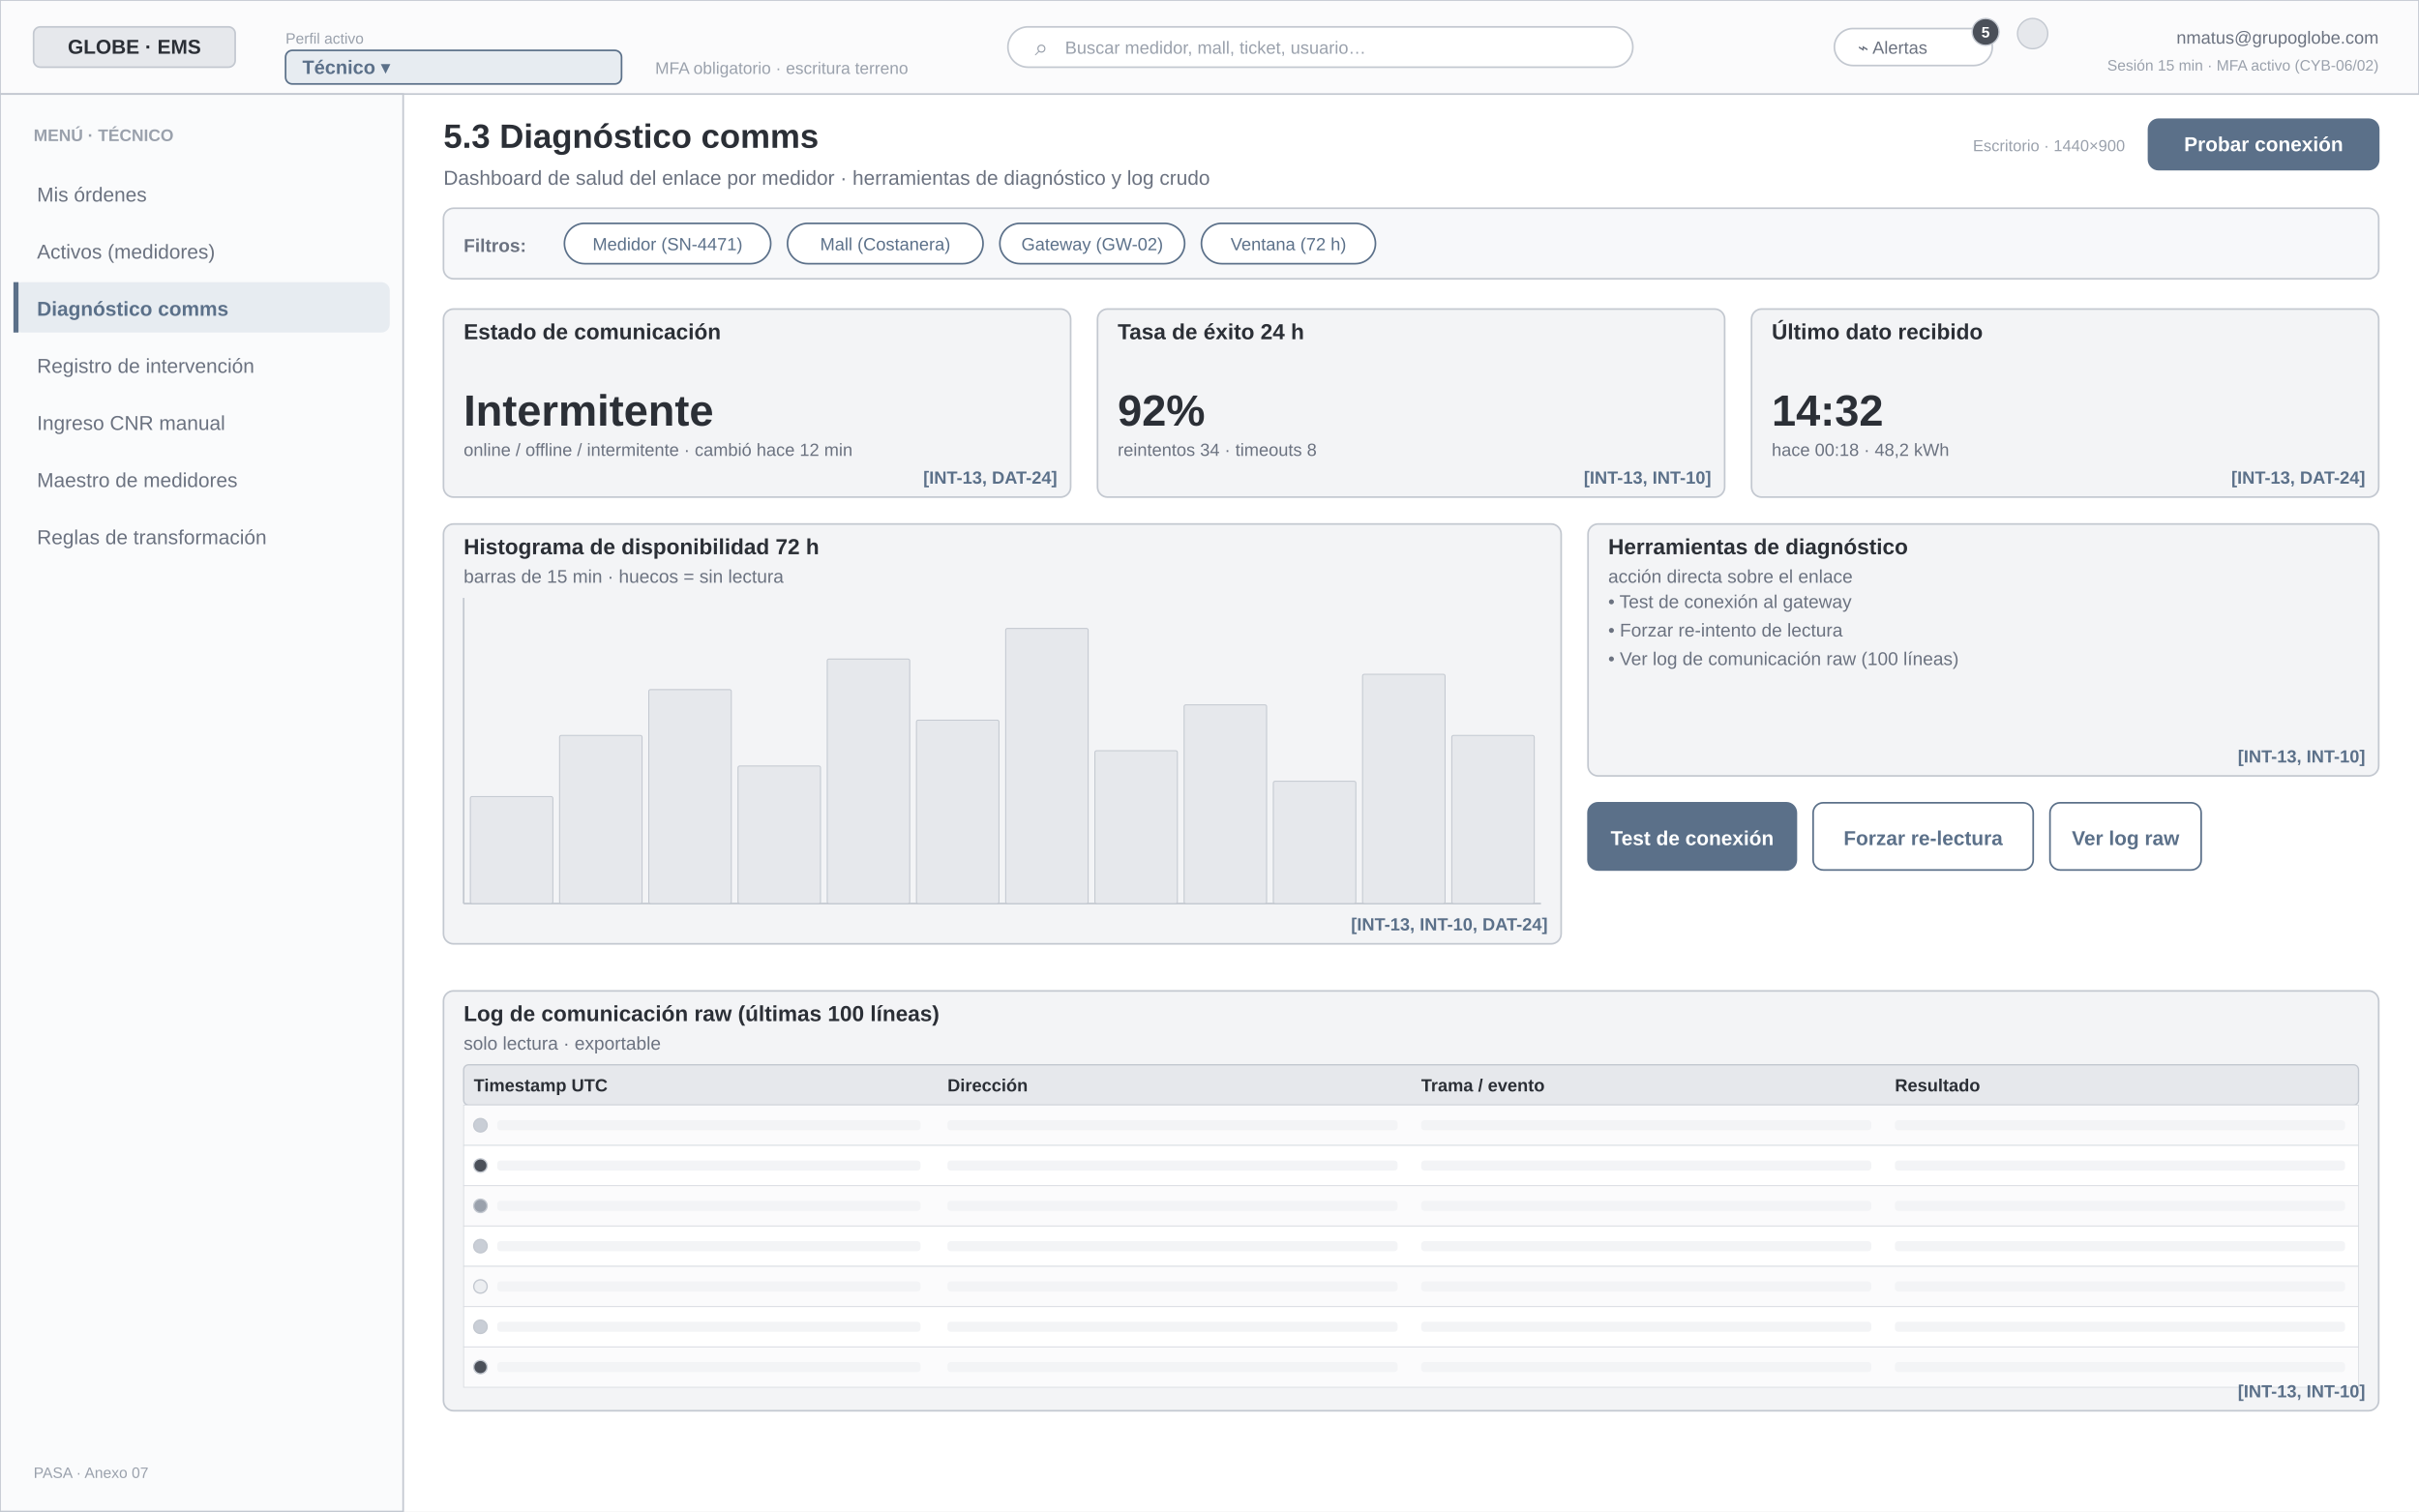
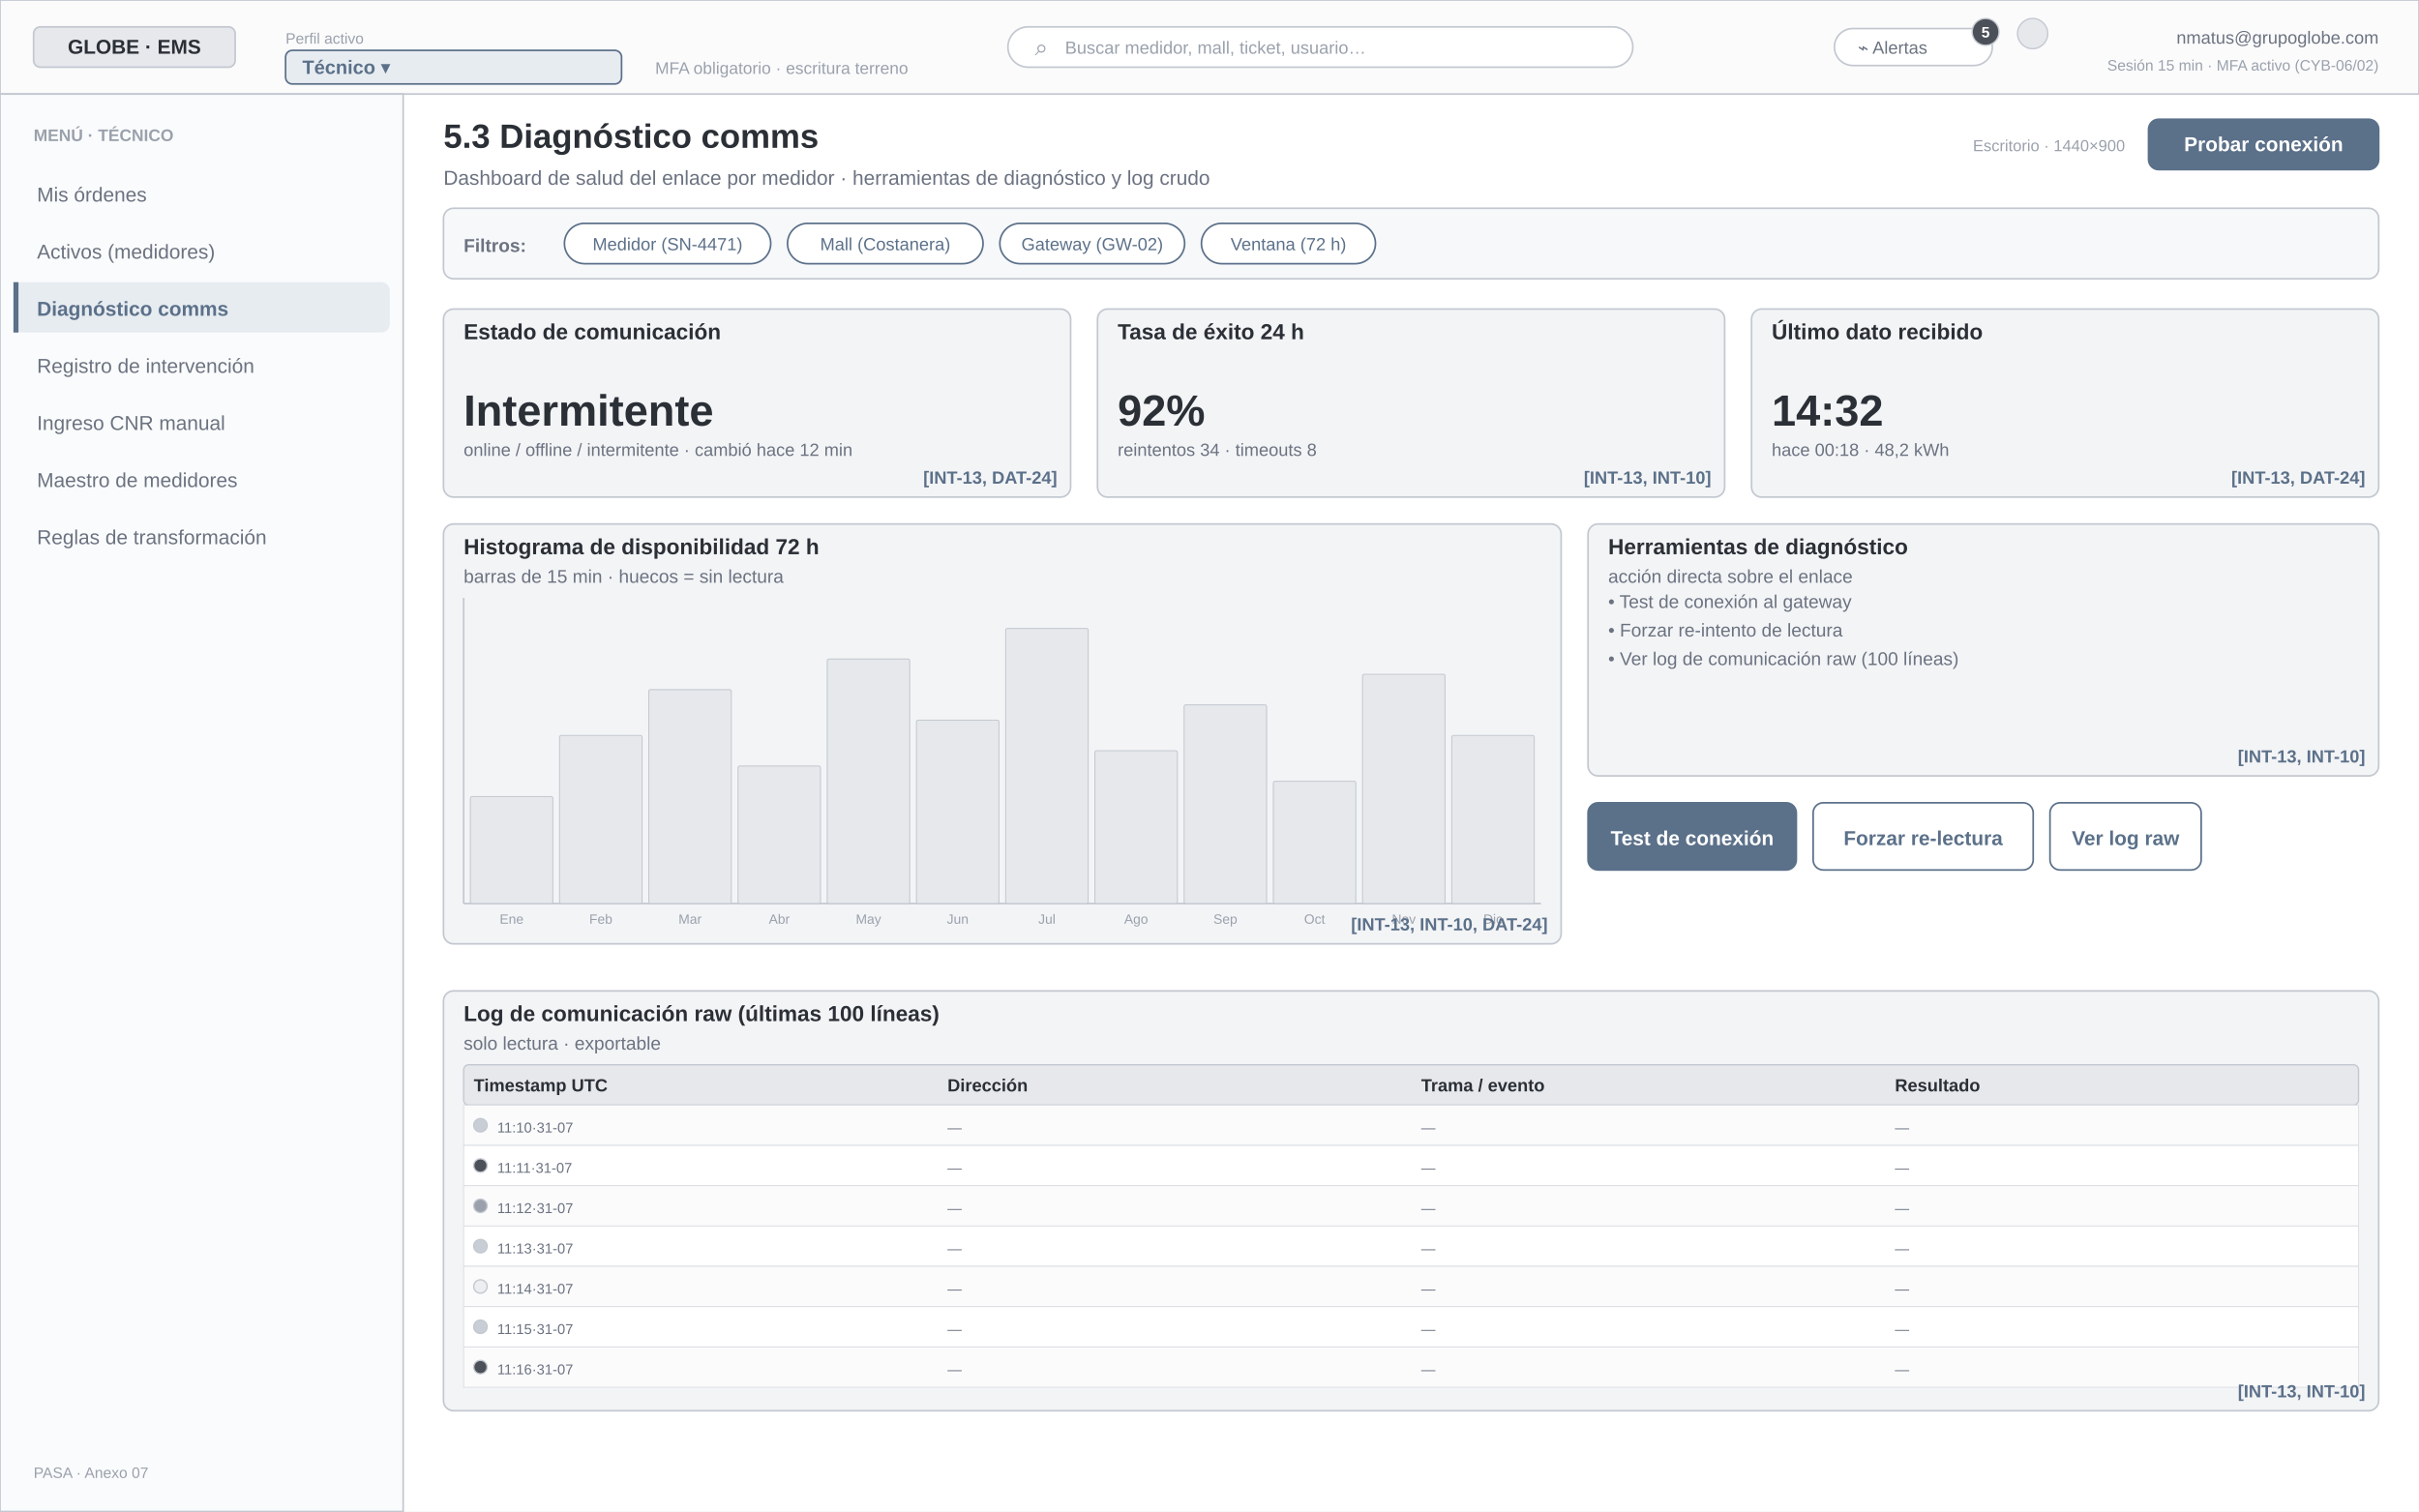
<svg xmlns="http://www.w3.org/2000/svg" viewBox="0 0 1440 900" width="1440" height="900" font-family="'Segoe UI', 'Helvetica Neue', Arial, sans-serif">
  <rect x="0" y="0" width="1440" height="900" rx="0" fill="#ffffff" stroke="none" stroke-width="1" />
  <rect x="0" y="0" width="1440" height="56" rx="0" fill="#fbfbfc" stroke="#c3c8d0" stroke-width="1" />
  <rect x="20" y="16" width="120" height="24" rx="4" fill="#e6e8ec" stroke="#c3c8d0" stroke-width="1" />
  <text x="80" y="32" font-family="'Segoe UI', 'Helvetica Neue', Arial, sans-serif" font-size="12" fill="#2b2f36" font-weight="700" text-anchor="middle">GLOBE · EMS</text>
  <text x="170" y="26" font-family="'Segoe UI', 'Helvetica Neue', Arial, sans-serif" font-size="9" fill="#9aa1ac" font-weight="normal" text-anchor="start">Perfil activo</text>
  <rect x="170" y="30" width="200" height="20" rx="4" fill="#e7ecf1" stroke="#5b7089" stroke-width="1" />
  <text x="180" y="44" font-family="'Segoe UI', 'Helvetica Neue', Arial, sans-serif" font-size="11.5" fill="#5b7089" font-weight="600" text-anchor="start">Técnico  ▾</text>
  <text x="390" y="44" font-family="'Segoe UI', 'Helvetica Neue', Arial, sans-serif" font-size="10" fill="#9aa1ac" font-weight="normal" text-anchor="start">MFA obligatorio · escritura terreno</text>
  <rect x="600" y="16" width="372" height="24" rx="12" fill="#ffffff" stroke="#c3c8d0" stroke-width="1" />
  <text x="616" y="33" font-family="'Segoe UI', 'Helvetica Neue', Arial, sans-serif" font-size="14" fill="#9aa1ac" font-weight="normal" text-anchor="start">⌕</text>
  <text x="634" y="32" font-family="'Segoe UI', 'Helvetica Neue', Arial, sans-serif" font-size="10.5" fill="#9aa1ac" font-weight="normal" text-anchor="start">Buscar medidor, mall, ticket, usuario…</text>
  <rect x="1092" y="17" width="94" height="22" rx="11" fill="#ffffff" stroke="#c3c8d0" stroke-width="1" />
  <text x="1106" y="32" font-family="'Segoe UI', 'Helvetica Neue', Arial, sans-serif" font-size="10.5" fill="#6b7280" font-weight="normal" text-anchor="start">⌁ Alertas</text>
  <circle cx="1182" cy="19" r="8" fill="#4b5059" stroke="#c3c8d0" stroke-width="0.8" />
  <text x="1182" y="22.3" font-family="'Segoe UI', 'Helvetica Neue', Arial, sans-serif" font-size="9" fill="#ffffff" font-weight="700" text-anchor="middle">5</text>
  <circle cx="1210" cy="20" r="9" fill="#e6e8ec" stroke="#c3c8d0" stroke-width="0.8" />
  <text x="1416" y="26" font-family="'Segoe UI', 'Helvetica Neue', Arial, sans-serif" font-size="10.5" fill="#6b7280" font-weight="normal" text-anchor="end">nmatus@grupoglobe.com</text>
  <text x="1416" y="42" font-family="'Segoe UI', 'Helvetica Neue', Arial, sans-serif" font-size="9" fill="#9aa1ac" font-weight="normal" text-anchor="end">Sesión 15 min · MFA activo (CYB-06/02)</text>
  <rect x="0" y="56" width="240" height="844" rx="0" fill="#fafbfc" stroke="#c3c8d0" stroke-width="1" />
  <text x="20" y="84" font-family="'Segoe UI', 'Helvetica Neue', Arial, sans-serif" font-size="10" fill="#9aa1ac" font-weight="700" text-anchor="start">MENÚ · TÉCNICO</text>
  <text x="22" y="120" font-family="'Segoe UI', 'Helvetica Neue', Arial, sans-serif" font-size="12" fill="#6b7280" font-weight="normal" text-anchor="start">Mis órdenes</text>
  <text x="22" y="154" font-family="'Segoe UI', 'Helvetica Neue', Arial, sans-serif" font-size="12" fill="#6b7280" font-weight="normal" text-anchor="start">Activos (medidores)</text>
  <rect x="8" y="168" width="224" height="30" rx="5" fill="#e7ecf1" stroke="none" stroke-width="1" />
  <rect x="8" y="168" width="3" height="30" rx="0" fill="#5b7089" stroke="none" stroke-width="1" />
  <text x="22" y="188" font-family="'Segoe UI', 'Helvetica Neue', Arial, sans-serif" font-size="12" fill="#5b7089" font-weight="700" text-anchor="start">Diagnóstico comms</text>
  <text x="22" y="222" font-family="'Segoe UI', 'Helvetica Neue', Arial, sans-serif" font-size="12" fill="#6b7280" font-weight="normal" text-anchor="start">Registro de intervención</text>
  <text x="22" y="256" font-family="'Segoe UI', 'Helvetica Neue', Arial, sans-serif" font-size="12" fill="#6b7280" font-weight="normal" text-anchor="start">Ingreso CNR manual</text>
  <text x="22" y="290" font-family="'Segoe UI', 'Helvetica Neue', Arial, sans-serif" font-size="12" fill="#6b7280" font-weight="normal" text-anchor="start">Maestro de medidores</text>
  <text x="22" y="324" font-family="'Segoe UI', 'Helvetica Neue', Arial, sans-serif" font-size="12" fill="#6b7280" font-weight="normal" text-anchor="start">Reglas de transformación</text>
  <text x="20" y="880" font-family="'Segoe UI', 'Helvetica Neue', Arial, sans-serif" font-size="9" fill="#9aa1ac" font-weight="normal" text-anchor="start">PASA · Anexo 07</text>
  <text x="264" y="88" font-family="'Segoe UI', 'Helvetica Neue', Arial, sans-serif" font-size="20" fill="#2b2f36" font-weight="700" text-anchor="start">5.3  Diagnóstico comms</text>
  <rect x="1279.0" y="71" width="137.0" height="30" rx="6" fill="#5b7089" stroke="#5b7089" stroke-width="1" />
  <text x="1347.5" y="90" font-family="'Segoe UI', 'Helvetica Neue', Arial, sans-serif" font-size="12" fill="#ffffff" font-weight="700" text-anchor="middle">Probar conexión</text>
  <text x="1265.0" y="90" font-family="'Segoe UI', 'Helvetica Neue', Arial, sans-serif" font-size="9.5" fill="#9aa1ac" font-weight="normal" text-anchor="end">Escritorio · 1440×900</text>
  <text x="264" y="110" font-family="'Segoe UI', 'Helvetica Neue', Arial, sans-serif" font-size="12" fill="#6b7280" font-weight="normal" text-anchor="start">Dashboard de salud del enlace por medidor · herramientas de diagnóstico y log crudo</text>
  <rect x="264" y="124" width="1152" height="42" rx="6" fill="#f7f8fa" stroke="#c3c8d0" stroke-width="1" />
  <text x="276" y="150" font-family="'Segoe UI', 'Helvetica Neue', Arial, sans-serif" font-size="11" fill="#6b7280" font-weight="700" text-anchor="start">Filtros:</text>
  <rect x="336" y="133" width="122.8" height="24" rx="12" fill="#ffffff" stroke="#5b7089" stroke-width="1" />
  <text x="397.4" y="149" font-family="'Segoe UI', 'Helvetica Neue', Arial, sans-serif" font-size="10.5" fill="#5b7089" font-weight="normal" text-anchor="middle">Medidor (SN-4471)</text>
  <rect x="468.8" y="133" width="116.4" height="24" rx="12" fill="#ffffff" stroke="#5b7089" stroke-width="1" />
  <text x="527.0" y="149" font-family="'Segoe UI', 'Helvetica Neue', Arial, sans-serif" font-size="10.5" fill="#5b7089" font-weight="normal" text-anchor="middle">Mall (Costanera)</text>
  <rect x="595.2" y="133" width="110.0" height="24" rx="12" fill="#ffffff" stroke="#5b7089" stroke-width="1" />
  <text x="650.2" y="149" font-family="'Segoe UI', 'Helvetica Neue', Arial, sans-serif" font-size="10.5" fill="#5b7089" font-weight="normal" text-anchor="middle">Gateway (GW-02)</text>
  <rect x="715.2" y="133" width="103.6" height="24" rx="12" fill="#ffffff" stroke="#5b7089" stroke-width="1" />
  <text x="767.0" y="149" font-family="'Segoe UI', 'Helvetica Neue', Arial, sans-serif" font-size="10.5" fill="#5b7089" font-weight="normal" text-anchor="middle">Ventana (72 h)</text>
  <rect x="264.0" y="184" width="373.333" height="112" rx="6" fill="#f3f4f6" stroke="#c3c8d0" stroke-width="1" />
  <text x="276.0" y="202" font-family="'Segoe UI', 'Helvetica Neue', Arial, sans-serif" font-size="13" fill="#2b2f36" font-weight="700" text-anchor="start">Estado de comunicación</text>
  <text x="276.0" y="253.44" font-family="'Segoe UI', 'Helvetica Neue', Arial, sans-serif" font-size="26" fill="#2b2f36" font-weight="700" text-anchor="start">Intermitente</text>
  <text x="276.0" y="271.44" font-family="'Segoe UI', 'Helvetica Neue', Arial, sans-serif" font-size="10.5" fill="#6b7280" font-weight="normal" text-anchor="start">online / offline / intermitente · cambió hace 12 min</text>
  <text x="629.333" y="288" font-family="'Segoe UI', 'Helvetica Neue', Arial, sans-serif" font-size="10.5" fill="#5b7089" font-weight="600" text-anchor="end">[INT-13, DAT-24]</text>
  <rect x="653.333" y="184" width="373.333" height="112" rx="6" fill="#f3f4f6" stroke="#c3c8d0" stroke-width="1" />
  <text x="665.333" y="202" font-family="'Segoe UI', 'Helvetica Neue', Arial, sans-serif" font-size="13" fill="#2b2f36" font-weight="700" text-anchor="start">Tasa de éxito 24 h</text>
  <text x="665.333" y="253.44" font-family="'Segoe UI', 'Helvetica Neue', Arial, sans-serif" font-size="26" fill="#2b2f36" font-weight="700" text-anchor="start">92%</text>
  <text x="665.333" y="271.44" font-family="'Segoe UI', 'Helvetica Neue', Arial, sans-serif" font-size="10.5" fill="#6b7280" font-weight="normal" text-anchor="start">reintentos 34 · timeouts 8</text>
  <text x="1018.667" y="288" font-family="'Segoe UI', 'Helvetica Neue', Arial, sans-serif" font-size="10.5" fill="#5b7089" font-weight="600" text-anchor="end">[INT-13, INT-10]</text>
  <rect x="1042.667" y="184" width="373.333" height="112" rx="6" fill="#f3f4f6" stroke="#c3c8d0" stroke-width="1" />
  <text x="1054.667" y="202" font-family="'Segoe UI', 'Helvetica Neue', Arial, sans-serif" font-size="13" fill="#2b2f36" font-weight="700" text-anchor="start">Último dato recibido</text>
  <text x="1054.667" y="253.44" font-family="'Segoe UI', 'Helvetica Neue', Arial, sans-serif" font-size="26" fill="#2b2f36" font-weight="700" text-anchor="start">14:32</text>
  <text x="1054.667" y="271.44" font-family="'Segoe UI', 'Helvetica Neue', Arial, sans-serif" font-size="10.5" fill="#6b7280" font-weight="normal" text-anchor="start">hace 00:18 · 48,2 kWh</text>
  <text x="1408" y="288" font-family="'Segoe UI', 'Helvetica Neue', Arial, sans-serif" font-size="10.5" fill="#5b7089" font-weight="600" text-anchor="end">[INT-13, DAT-24]</text>
  <rect x="264.0" y="312" width="665.333" height="250" rx="6" fill="#f3f4f6" stroke="#c3c8d0" stroke-width="1" />
  <text x="276.0" y="330" font-family="'Segoe UI', 'Helvetica Neue', Arial, sans-serif" font-size="13" fill="#2b2f36" font-weight="700" text-anchor="start">Histograma de disponibilidad 72 h</text>
  <text x="276.0" y="347" font-family="'Segoe UI', 'Helvetica Neue', Arial, sans-serif" font-size="11" fill="#6b7280" font-weight="normal" text-anchor="start">barras de 15 min · huecos = sin lectura</text>
  <line x1="276.0" y1="538" x2="917.333" y2="538" stroke="#c3c8d0" stroke-width="1" />
  <line x1="276.0" y1="356" x2="276.0" y2="538" stroke="#c3c8d0" stroke-width="1" />
  <rect x="280.0" y="474.3" width="49.111" height="63.7" rx="1" fill="#e6e8ec" stroke="#c3c8d0" stroke-width="0.6" />
  <rect x="333.111" y="437.9" width="49.111" height="100.1" rx="1" fill="#e6e8ec" stroke="#c3c8d0" stroke-width="0.6" />
  <rect x="386.222" y="410.6" width="49.111" height="127.4" rx="1" fill="#e6e8ec" stroke="#c3c8d0" stroke-width="0.6" />
  <rect x="439.333" y="456.1" width="49.111" height="81.9" rx="1" fill="#e6e8ec" stroke="#c3c8d0" stroke-width="0.6" />
  <rect x="492.444" y="392.4" width="49.111" height="145.6" rx="1" fill="#e6e8ec" stroke="#c3c8d0" stroke-width="0.6" />
  <rect x="545.556" y="428.8" width="49.111" height="109.2" rx="1" fill="#e6e8ec" stroke="#c3c8d0" stroke-width="0.6" />
  <rect x="598.667" y="374.2" width="49.111" height="163.8" rx="1" fill="#e6e8ec" stroke="#c3c8d0" stroke-width="0.6" />
  <rect x="651.778" y="447.0" width="49.111" height="91.0" rx="1" fill="#e6e8ec" stroke="#c3c8d0" stroke-width="0.6" />
  <rect x="704.889" y="419.7" width="49.111" height="118.3" rx="1" fill="#e6e8ec" stroke="#c3c8d0" stroke-width="0.6" />
  <rect x="758.0" y="465.2" width="49.111" height="72.8" rx="1" fill="#e6e8ec" stroke="#c3c8d0" stroke-width="0.6" />
  <rect x="811.111" y="401.5" width="49.111" height="136.5" rx="1" fill="#e6e8ec" stroke="#c3c8d0" stroke-width="0.6" />
  <rect x="864.222" y="437.9" width="49.111" height="100.1" rx="1" fill="#e6e8ec" stroke="#c3c8d0" stroke-width="0.6" />
+   <text x="304.556" y="550" font-family="'Segoe UI', 'Helvetica Neue', Arial, sans-serif" font-size="8" fill="#9aa1ac" font-weight="normal" text-anchor="middle">Ene</text>
+   <text x="357.667" y="550" font-family="'Segoe UI', 'Helvetica Neue', Arial, sans-serif" font-size="8" fill="#9aa1ac" font-weight="normal" text-anchor="middle">Feb</text>
+   <text x="410.778" y="550" font-family="'Segoe UI', 'Helvetica Neue', Arial, sans-serif" font-size="8" fill="#9aa1ac" font-weight="normal" text-anchor="middle">Mar</text>
+   <text x="463.889" y="550" font-family="'Segoe UI', 'Helvetica Neue', Arial, sans-serif" font-size="8" fill="#9aa1ac" font-weight="normal" text-anchor="middle">Abr</text>
+   <text x="517.0" y="550" font-family="'Segoe UI', 'Helvetica Neue', Arial, sans-serif" font-size="8" fill="#9aa1ac" font-weight="normal" text-anchor="middle">May</text>
+   <text x="570.111" y="550" font-family="'Segoe UI', 'Helvetica Neue', Arial, sans-serif" font-size="8" fill="#9aa1ac" font-weight="normal" text-anchor="middle">Jun</text>
+   <text x="623.222" y="550" font-family="'Segoe UI', 'Helvetica Neue', Arial, sans-serif" font-size="8" fill="#9aa1ac" font-weight="normal" text-anchor="middle">Jul</text>
+   <text x="676.333" y="550" font-family="'Segoe UI', 'Helvetica Neue', Arial, sans-serif" font-size="8" fill="#9aa1ac" font-weight="normal" text-anchor="middle">Ago</text>
+   <text x="729.444" y="550" font-family="'Segoe UI', 'Helvetica Neue', Arial, sans-serif" font-size="8" fill="#9aa1ac" font-weight="normal" text-anchor="middle">Sep</text>
+   <text x="782.556" y="550" font-family="'Segoe UI', 'Helvetica Neue', Arial, sans-serif" font-size="8" fill="#9aa1ac" font-weight="normal" text-anchor="middle">Oct</text>
+   <text x="835.667" y="550" font-family="'Segoe UI', 'Helvetica Neue', Arial, sans-serif" font-size="8" fill="#9aa1ac" font-weight="normal" text-anchor="middle">Nov</text>
+   <text x="888.778" y="550" font-family="'Segoe UI', 'Helvetica Neue', Arial, sans-serif" font-size="8" fill="#9aa1ac" font-weight="normal" text-anchor="middle">Dic</text>
  <text x="921.333" y="554" font-family="'Segoe UI', 'Helvetica Neue', Arial, sans-serif" font-size="10.5" fill="#5b7089" font-weight="600" text-anchor="end">[INT-13, INT-10, DAT-24]</text>
  <rect x="945.333" y="312" width="470.667" height="150" rx="6" fill="#f3f4f6" stroke="#c3c8d0" stroke-width="1" />
  <text x="957.333" y="330" font-family="'Segoe UI', 'Helvetica Neue', Arial, sans-serif" font-size="13" fill="#2b2f36" font-weight="700" text-anchor="start">Herramientas de diagnóstico</text>
  <text x="957.333" y="347" font-family="'Segoe UI', 'Helvetica Neue', Arial, sans-serif" font-size="11" fill="#6b7280" font-weight="normal" text-anchor="start">acción directa sobre el enlace</text>
  <text x="957.333" y="362" font-family="'Segoe UI', 'Helvetica Neue', Arial, sans-serif" font-size="11" fill="#6b7280" font-weight="normal" text-anchor="start">• Test de conexión al gateway</text>
  <text x="957.333" y="379" font-family="'Segoe UI', 'Helvetica Neue', Arial, sans-serif" font-size="11" fill="#6b7280" font-weight="normal" text-anchor="start">• Forzar re-intento de lectura</text>
  <text x="957.333" y="396" font-family="'Segoe UI', 'Helvetica Neue', Arial, sans-serif" font-size="11" fill="#6b7280" font-weight="normal" text-anchor="start">• Ver log de comunicación raw (100 líneas)</text>
  <text x="1408.0" y="454" font-family="'Segoe UI', 'Helvetica Neue', Arial, sans-serif" font-size="10.5" fill="#5b7089" font-weight="600" text-anchor="end">[INT-13, INT-10]</text>
  <rect x="945.333" y="478" width="124" height="40" rx="6" fill="#5b7089" stroke="#5b7089" stroke-width="1" />
  <text x="1007.333" y="503.2" font-family="'Segoe UI', 'Helvetica Neue', Arial, sans-serif" font-size="12" fill="#ffffff" font-weight="600" text-anchor="middle">Test de conexión</text>
  <rect x="1079.333" y="478" width="131" height="40" rx="6" fill="#ffffff" stroke="#5b7089" stroke-width="1" />
  <text x="1144.833" y="503.2" font-family="'Segoe UI', 'Helvetica Neue', Arial, sans-serif" font-size="12" fill="#5b7089" font-weight="600" text-anchor="middle">Forzar re-lectura</text>
  <rect x="1220.333" y="478" width="90" height="40" rx="6" fill="#ffffff" stroke="#5b7089" stroke-width="1" />
  <text x="1265.333" y="503.2" font-family="'Segoe UI', 'Helvetica Neue', Arial, sans-serif" font-size="12" fill="#5b7089" font-weight="600" text-anchor="middle">Ver log raw</text>
  <rect x="264.0" y="590" width="1152.0" height="250" rx="6" fill="#f3f4f6" stroke="#c3c8d0" stroke-width="1" />
  <text x="276.0" y="608" font-family="'Segoe UI', 'Helvetica Neue', Arial, sans-serif" font-size="13" fill="#2b2f36" font-weight="700" text-anchor="start">Log de comunicación raw (últimas 100 líneas)</text>
  <text x="276.0" y="625" font-family="'Segoe UI', 'Helvetica Neue', Arial, sans-serif" font-size="11" fill="#6b7280" font-weight="normal" text-anchor="start">solo lectura · exportable</text>
  <rect x="276.0" y="634" width="1128.0" height="24" rx="3" fill="#e6e8ec" stroke="#c3c8d0" stroke-width="0.8" />
  <text x="282.0" y="649.84" font-family="'Segoe UI', 'Helvetica Neue', Arial, sans-serif" font-size="10.5" fill="#2b2f36" font-weight="700" text-anchor="start">Timestamp UTC</text>
  <text x="564.0" y="649.84" font-family="'Segoe UI', 'Helvetica Neue', Arial, sans-serif" font-size="10.5" fill="#2b2f36" font-weight="700" text-anchor="start">Dirección</text>
  <text x="846.0" y="649.84" font-family="'Segoe UI', 'Helvetica Neue', Arial, sans-serif" font-size="10.5" fill="#2b2f36" font-weight="700" text-anchor="start">Trama / evento</text>
  <text x="1128.0" y="649.84" font-family="'Segoe UI', 'Helvetica Neue', Arial, sans-serif" font-size="10.5" fill="#2b2f36" font-weight="700" text-anchor="start">Resultado</text>
  <rect x="276.0" y="658" width="1128.0" height="24" rx="0" fill="#fbfbfc" stroke="#d9dce1" stroke-width="0.5" />
  <circle cx="286.0" cy="670.0" r="4" fill="#c9ced6" stroke="#c3c8d0" stroke-width="0.8" />
-   <rect x="296.0" y="667.0" width="252.0" height="6" rx="2" fill="#f3f4f6" stroke="none" stroke-width="1" />
-   <rect x="564.0" y="667.0" width="268.0" height="6" rx="2" fill="#f3f4f6" stroke="none" stroke-width="1" />
-   <rect x="846.0" y="667.0" width="268.0" height="6" rx="2" fill="#f3f4f6" stroke="none" stroke-width="1" />
-   <rect x="1128.0" y="667.0" width="268.0" height="6" rx="2" fill="#f3f4f6" stroke="none" stroke-width="1" />
+   <text x="296.0" y="674.32" font-family="'Segoe UI', 'Helvetica Neue', Arial, sans-serif" font-size="8.5" fill="#6b7280" font-weight="normal" text-anchor="start">11:10·31-07</text>
+   <text x="564.0" y="674.32" font-family="'Segoe UI', 'Helvetica Neue', Arial, sans-serif" font-size="8.5" fill="#6b7280" font-weight="normal" text-anchor="start">—</text>
+   <text x="846.0" y="674.32" font-family="'Segoe UI', 'Helvetica Neue', Arial, sans-serif" font-size="8.5" fill="#6b7280" font-weight="normal" text-anchor="start">—</text>
+   <text x="1128.0" y="674.32" font-family="'Segoe UI', 'Helvetica Neue', Arial, sans-serif" font-size="8.5" fill="#6b7280" font-weight="normal" text-anchor="start">—</text>
  <rect x="276.0" y="682" width="1128.0" height="24" rx="0" fill="#ffffff" stroke="#d9dce1" stroke-width="0.5" />
  <circle cx="286.0" cy="694.0" r="4" fill="#4b5059" stroke="#c3c8d0" stroke-width="0.8" />
-   <rect x="296.0" y="691.0" width="252.0" height="6" rx="2" fill="#f3f4f6" stroke="none" stroke-width="1" />
-   <rect x="564.0" y="691.0" width="268.0" height="6" rx="2" fill="#f3f4f6" stroke="none" stroke-width="1" />
-   <rect x="846.0" y="691.0" width="268.0" height="6" rx="2" fill="#f3f4f6" stroke="none" stroke-width="1" />
-   <rect x="1128.0" y="691.0" width="268.0" height="6" rx="2" fill="#f3f4f6" stroke="none" stroke-width="1" />
+   <text x="296.0" y="698.32" font-family="'Segoe UI', 'Helvetica Neue', Arial, sans-serif" font-size="8.5" fill="#6b7280" font-weight="normal" text-anchor="start">11:11·31-07</text>
+   <text x="564.0" y="698.32" font-family="'Segoe UI', 'Helvetica Neue', Arial, sans-serif" font-size="8.5" fill="#6b7280" font-weight="normal" text-anchor="start">—</text>
+   <text x="846.0" y="698.32" font-family="'Segoe UI', 'Helvetica Neue', Arial, sans-serif" font-size="8.5" fill="#6b7280" font-weight="normal" text-anchor="start">—</text>
+   <text x="1128.0" y="698.32" font-family="'Segoe UI', 'Helvetica Neue', Arial, sans-serif" font-size="8.5" fill="#6b7280" font-weight="normal" text-anchor="start">—</text>
  <rect x="276.0" y="706" width="1128.0" height="24" rx="0" fill="#fbfbfc" stroke="#d9dce1" stroke-width="0.5" />
  <circle cx="286.0" cy="718.0" r="4" fill="#9aa1ac" stroke="#c3c8d0" stroke-width="0.8" />
-   <rect x="296.0" y="715.0" width="252.0" height="6" rx="2" fill="#f3f4f6" stroke="none" stroke-width="1" />
-   <rect x="564.0" y="715.0" width="268.0" height="6" rx="2" fill="#f3f4f6" stroke="none" stroke-width="1" />
-   <rect x="846.0" y="715.0" width="268.0" height="6" rx="2" fill="#f3f4f6" stroke="none" stroke-width="1" />
-   <rect x="1128.0" y="715.0" width="268.0" height="6" rx="2" fill="#f3f4f6" stroke="none" stroke-width="1" />
+   <text x="296.0" y="722.32" font-family="'Segoe UI', 'Helvetica Neue', Arial, sans-serif" font-size="8.5" fill="#6b7280" font-weight="normal" text-anchor="start">11:12·31-07</text>
+   <text x="564.0" y="722.32" font-family="'Segoe UI', 'Helvetica Neue', Arial, sans-serif" font-size="8.5" fill="#6b7280" font-weight="normal" text-anchor="start">—</text>
+   <text x="846.0" y="722.32" font-family="'Segoe UI', 'Helvetica Neue', Arial, sans-serif" font-size="8.5" fill="#6b7280" font-weight="normal" text-anchor="start">—</text>
+   <text x="1128.0" y="722.32" font-family="'Segoe UI', 'Helvetica Neue', Arial, sans-serif" font-size="8.5" fill="#6b7280" font-weight="normal" text-anchor="start">—</text>
  <rect x="276.0" y="730" width="1128.0" height="24" rx="0" fill="#ffffff" stroke="#d9dce1" stroke-width="0.5" />
  <circle cx="286.0" cy="742.0" r="4" fill="#c9ced6" stroke="#c3c8d0" stroke-width="0.8" />
-   <rect x="296.0" y="739.0" width="252.0" height="6" rx="2" fill="#f3f4f6" stroke="none" stroke-width="1" />
-   <rect x="564.0" y="739.0" width="268.0" height="6" rx="2" fill="#f3f4f6" stroke="none" stroke-width="1" />
-   <rect x="846.0" y="739.0" width="268.0" height="6" rx="2" fill="#f3f4f6" stroke="none" stroke-width="1" />
-   <rect x="1128.0" y="739.0" width="268.0" height="6" rx="2" fill="#f3f4f6" stroke="none" stroke-width="1" />
+   <text x="296.0" y="746.32" font-family="'Segoe UI', 'Helvetica Neue', Arial, sans-serif" font-size="8.5" fill="#6b7280" font-weight="normal" text-anchor="start">11:13·31-07</text>
+   <text x="564.0" y="746.32" font-family="'Segoe UI', 'Helvetica Neue', Arial, sans-serif" font-size="8.5" fill="#6b7280" font-weight="normal" text-anchor="start">—</text>
+   <text x="846.0" y="746.32" font-family="'Segoe UI', 'Helvetica Neue', Arial, sans-serif" font-size="8.5" fill="#6b7280" font-weight="normal" text-anchor="start">—</text>
+   <text x="1128.0" y="746.32" font-family="'Segoe UI', 'Helvetica Neue', Arial, sans-serif" font-size="8.5" fill="#6b7280" font-weight="normal" text-anchor="start">—</text>
  <rect x="276.0" y="754" width="1128.0" height="24" rx="0" fill="#fbfbfc" stroke="#d9dce1" stroke-width="0.5" />
  <circle cx="286.0" cy="766.0" r="4" fill="#eceef1" stroke="#c3c8d0" stroke-width="0.8" />
-   <rect x="296.0" y="763.0" width="252.0" height="6" rx="2" fill="#f3f4f6" stroke="none" stroke-width="1" />
-   <rect x="564.0" y="763.0" width="268.0" height="6" rx="2" fill="#f3f4f6" stroke="none" stroke-width="1" />
-   <rect x="846.0" y="763.0" width="268.0" height="6" rx="2" fill="#f3f4f6" stroke="none" stroke-width="1" />
-   <rect x="1128.0" y="763.0" width="268.0" height="6" rx="2" fill="#f3f4f6" stroke="none" stroke-width="1" />
+   <text x="296.0" y="770.32" font-family="'Segoe UI', 'Helvetica Neue', Arial, sans-serif" font-size="8.5" fill="#6b7280" font-weight="normal" text-anchor="start">11:14·31-07</text>
+   <text x="564.0" y="770.32" font-family="'Segoe UI', 'Helvetica Neue', Arial, sans-serif" font-size="8.5" fill="#6b7280" font-weight="normal" text-anchor="start">—</text>
+   <text x="846.0" y="770.32" font-family="'Segoe UI', 'Helvetica Neue', Arial, sans-serif" font-size="8.5" fill="#6b7280" font-weight="normal" text-anchor="start">—</text>
+   <text x="1128.0" y="770.32" font-family="'Segoe UI', 'Helvetica Neue', Arial, sans-serif" font-size="8.5" fill="#6b7280" font-weight="normal" text-anchor="start">—</text>
  <rect x="276.0" y="778" width="1128.0" height="24" rx="0" fill="#ffffff" stroke="#d9dce1" stroke-width="0.5" />
  <circle cx="286.0" cy="790.0" r="4" fill="#c9ced6" stroke="#c3c8d0" stroke-width="0.8" />
-   <rect x="296.0" y="787.0" width="252.0" height="6" rx="2" fill="#f3f4f6" stroke="none" stroke-width="1" />
-   <rect x="564.0" y="787.0" width="268.0" height="6" rx="2" fill="#f3f4f6" stroke="none" stroke-width="1" />
-   <rect x="846.0" y="787.0" width="268.0" height="6" rx="2" fill="#f3f4f6" stroke="none" stroke-width="1" />
-   <rect x="1128.0" y="787.0" width="268.0" height="6" rx="2" fill="#f3f4f6" stroke="none" stroke-width="1" />
+   <text x="296.0" y="794.32" font-family="'Segoe UI', 'Helvetica Neue', Arial, sans-serif" font-size="8.5" fill="#6b7280" font-weight="normal" text-anchor="start">11:15·31-07</text>
+   <text x="564.0" y="794.32" font-family="'Segoe UI', 'Helvetica Neue', Arial, sans-serif" font-size="8.5" fill="#6b7280" font-weight="normal" text-anchor="start">—</text>
+   <text x="846.0" y="794.32" font-family="'Segoe UI', 'Helvetica Neue', Arial, sans-serif" font-size="8.5" fill="#6b7280" font-weight="normal" text-anchor="start">—</text>
+   <text x="1128.0" y="794.32" font-family="'Segoe UI', 'Helvetica Neue', Arial, sans-serif" font-size="8.5" fill="#6b7280" font-weight="normal" text-anchor="start">—</text>
  <rect x="276.0" y="802" width="1128.0" height="24" rx="0" fill="#fbfbfc" stroke="#d9dce1" stroke-width="0.5" />
  <circle cx="286.0" cy="814.0" r="4" fill="#4b5059" stroke="#c3c8d0" stroke-width="0.8" />
-   <rect x="296.0" y="811.0" width="252.0" height="6" rx="2" fill="#f3f4f6" stroke="none" stroke-width="1" />
-   <rect x="564.0" y="811.0" width="268.0" height="6" rx="2" fill="#f3f4f6" stroke="none" stroke-width="1" />
-   <rect x="846.0" y="811.0" width="268.0" height="6" rx="2" fill="#f3f4f6" stroke="none" stroke-width="1" />
-   <rect x="1128.0" y="811.0" width="268.0" height="6" rx="2" fill="#f3f4f6" stroke="none" stroke-width="1" />
+   <text x="296.0" y="818.32" font-family="'Segoe UI', 'Helvetica Neue', Arial, sans-serif" font-size="8.5" fill="#6b7280" font-weight="normal" text-anchor="start">11:16·31-07</text>
+   <text x="564.0" y="818.32" font-family="'Segoe UI', 'Helvetica Neue', Arial, sans-serif" font-size="8.5" fill="#6b7280" font-weight="normal" text-anchor="start">—</text>
+   <text x="846.0" y="818.32" font-family="'Segoe UI', 'Helvetica Neue', Arial, sans-serif" font-size="8.5" fill="#6b7280" font-weight="normal" text-anchor="start">—</text>
+   <text x="1128.0" y="818.32" font-family="'Segoe UI', 'Helvetica Neue', Arial, sans-serif" font-size="8.5" fill="#6b7280" font-weight="normal" text-anchor="start">—</text>
  <text x="1408.0" y="832" font-family="'Segoe UI', 'Helvetica Neue', Arial, sans-serif" font-size="10.5" fill="#5b7089" font-weight="600" text-anchor="end">[INT-13, INT-10]</text>
</svg>
